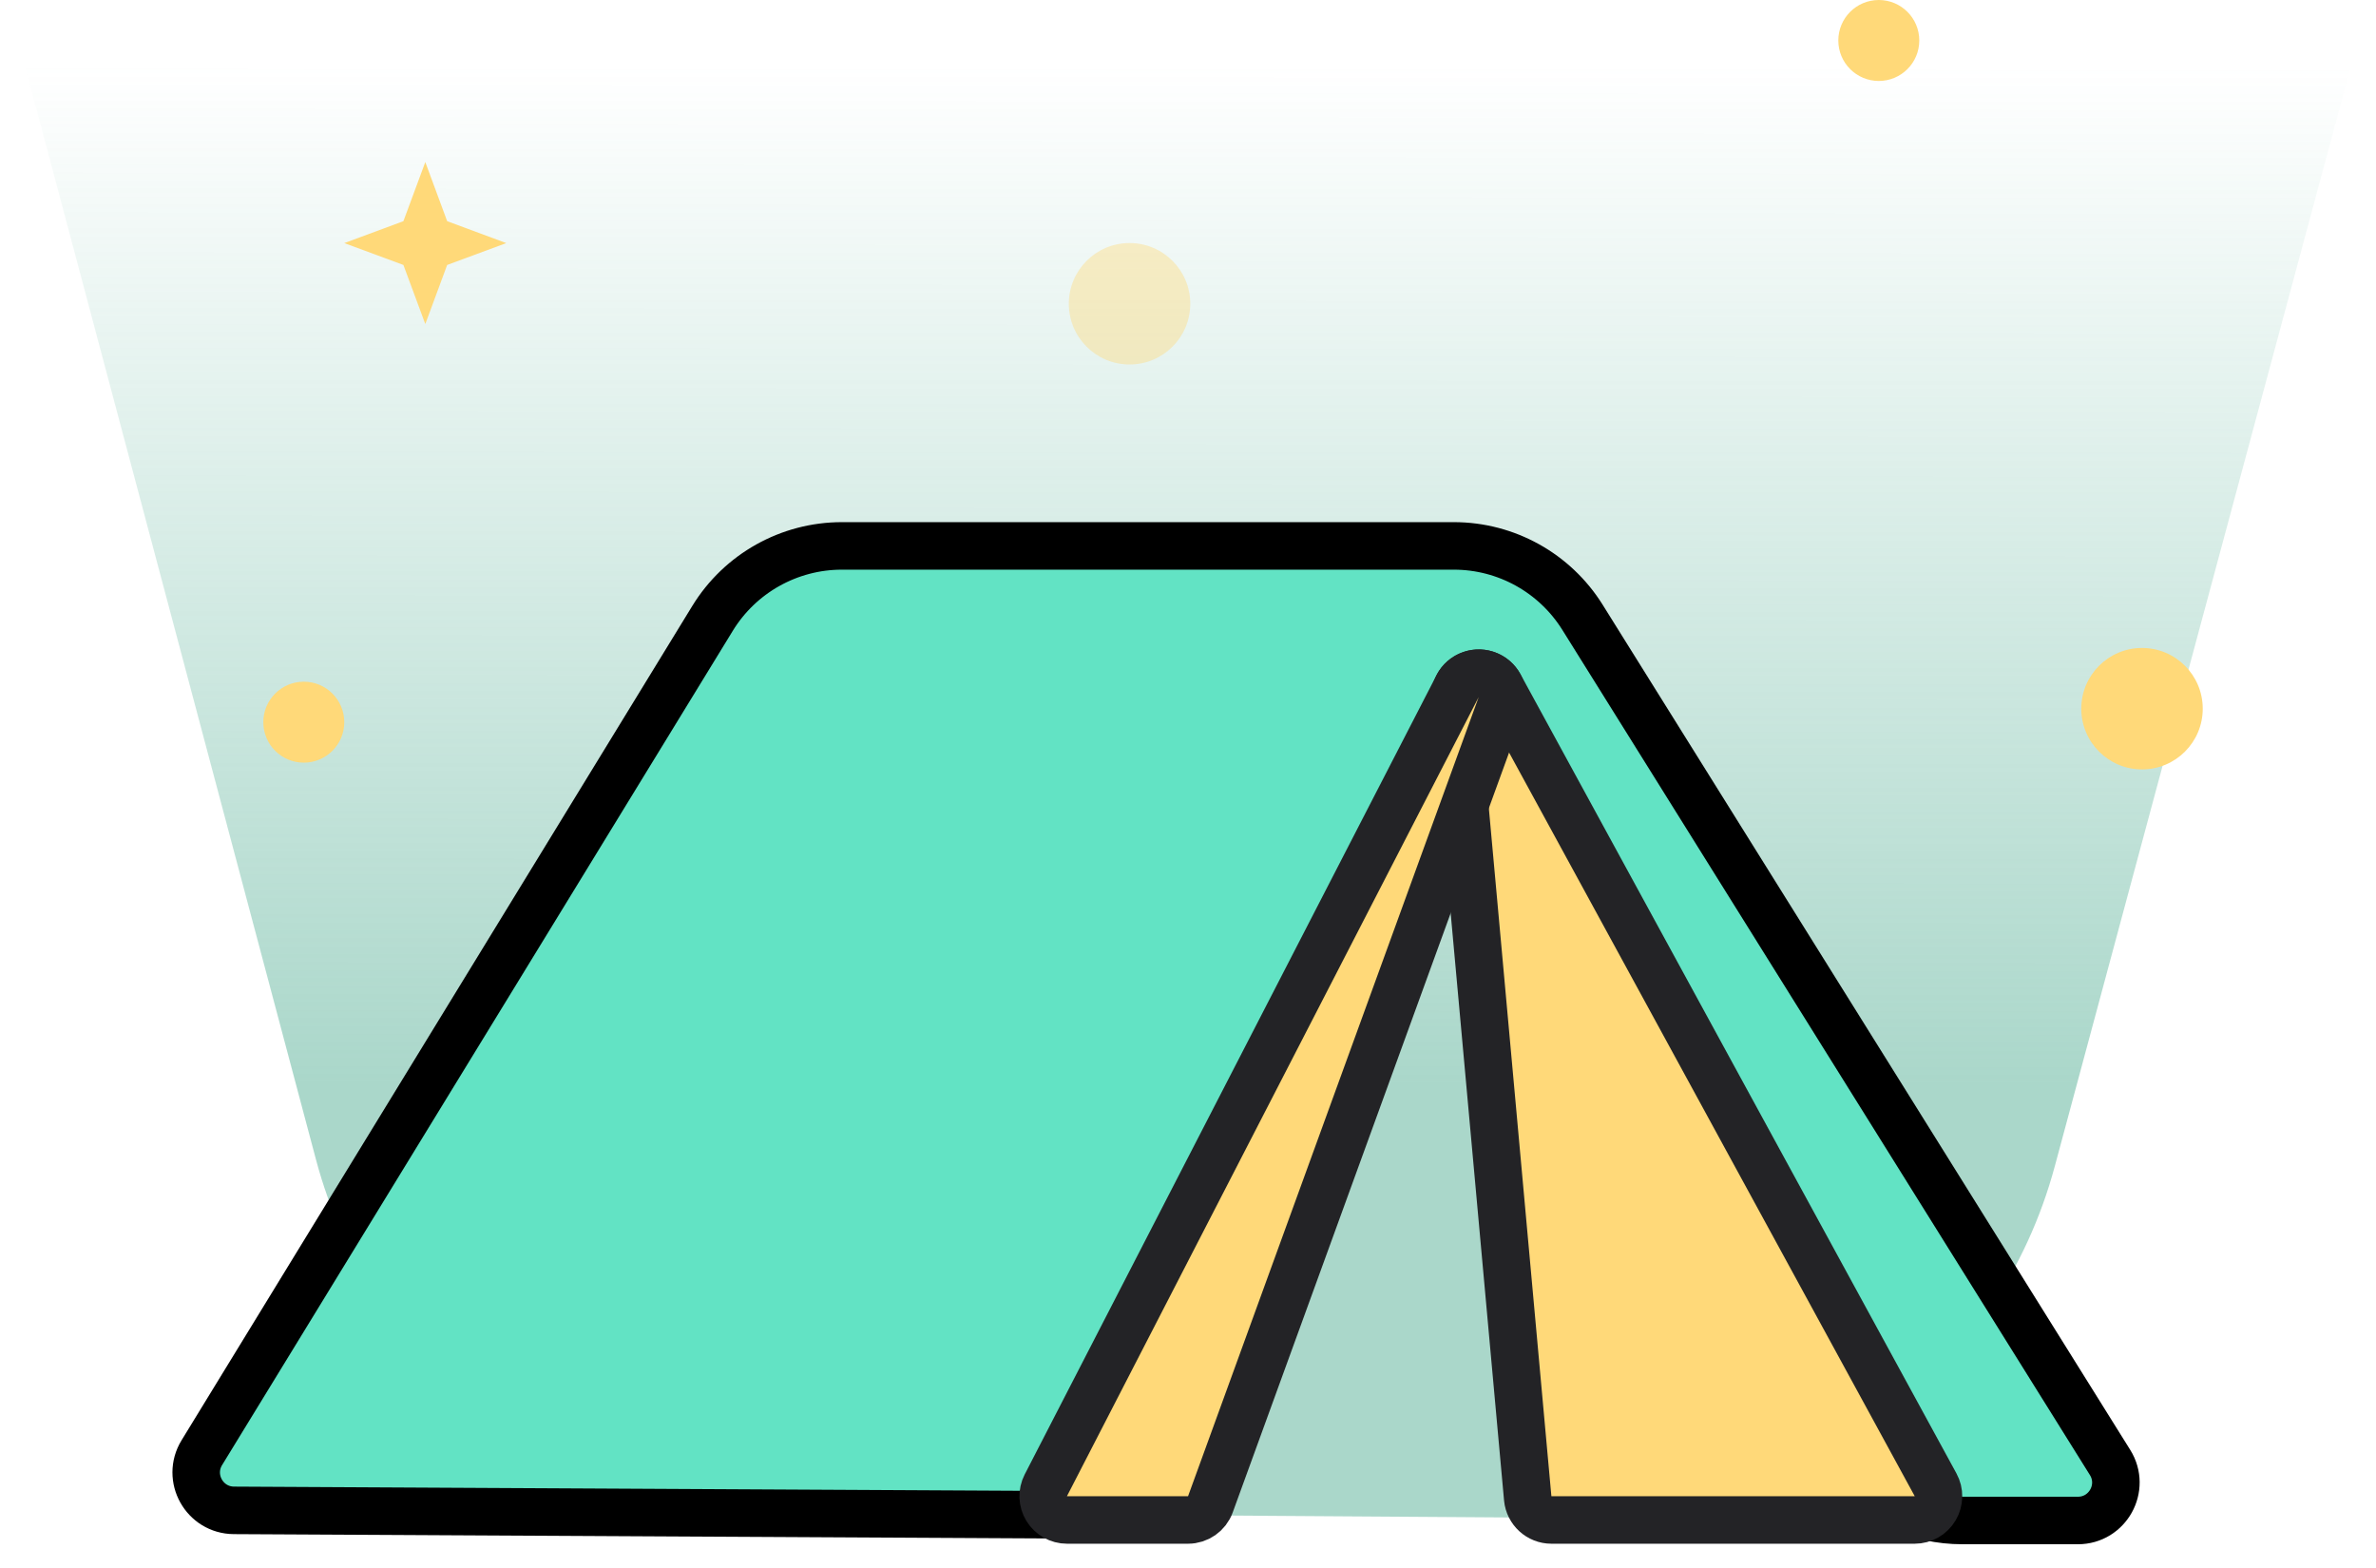
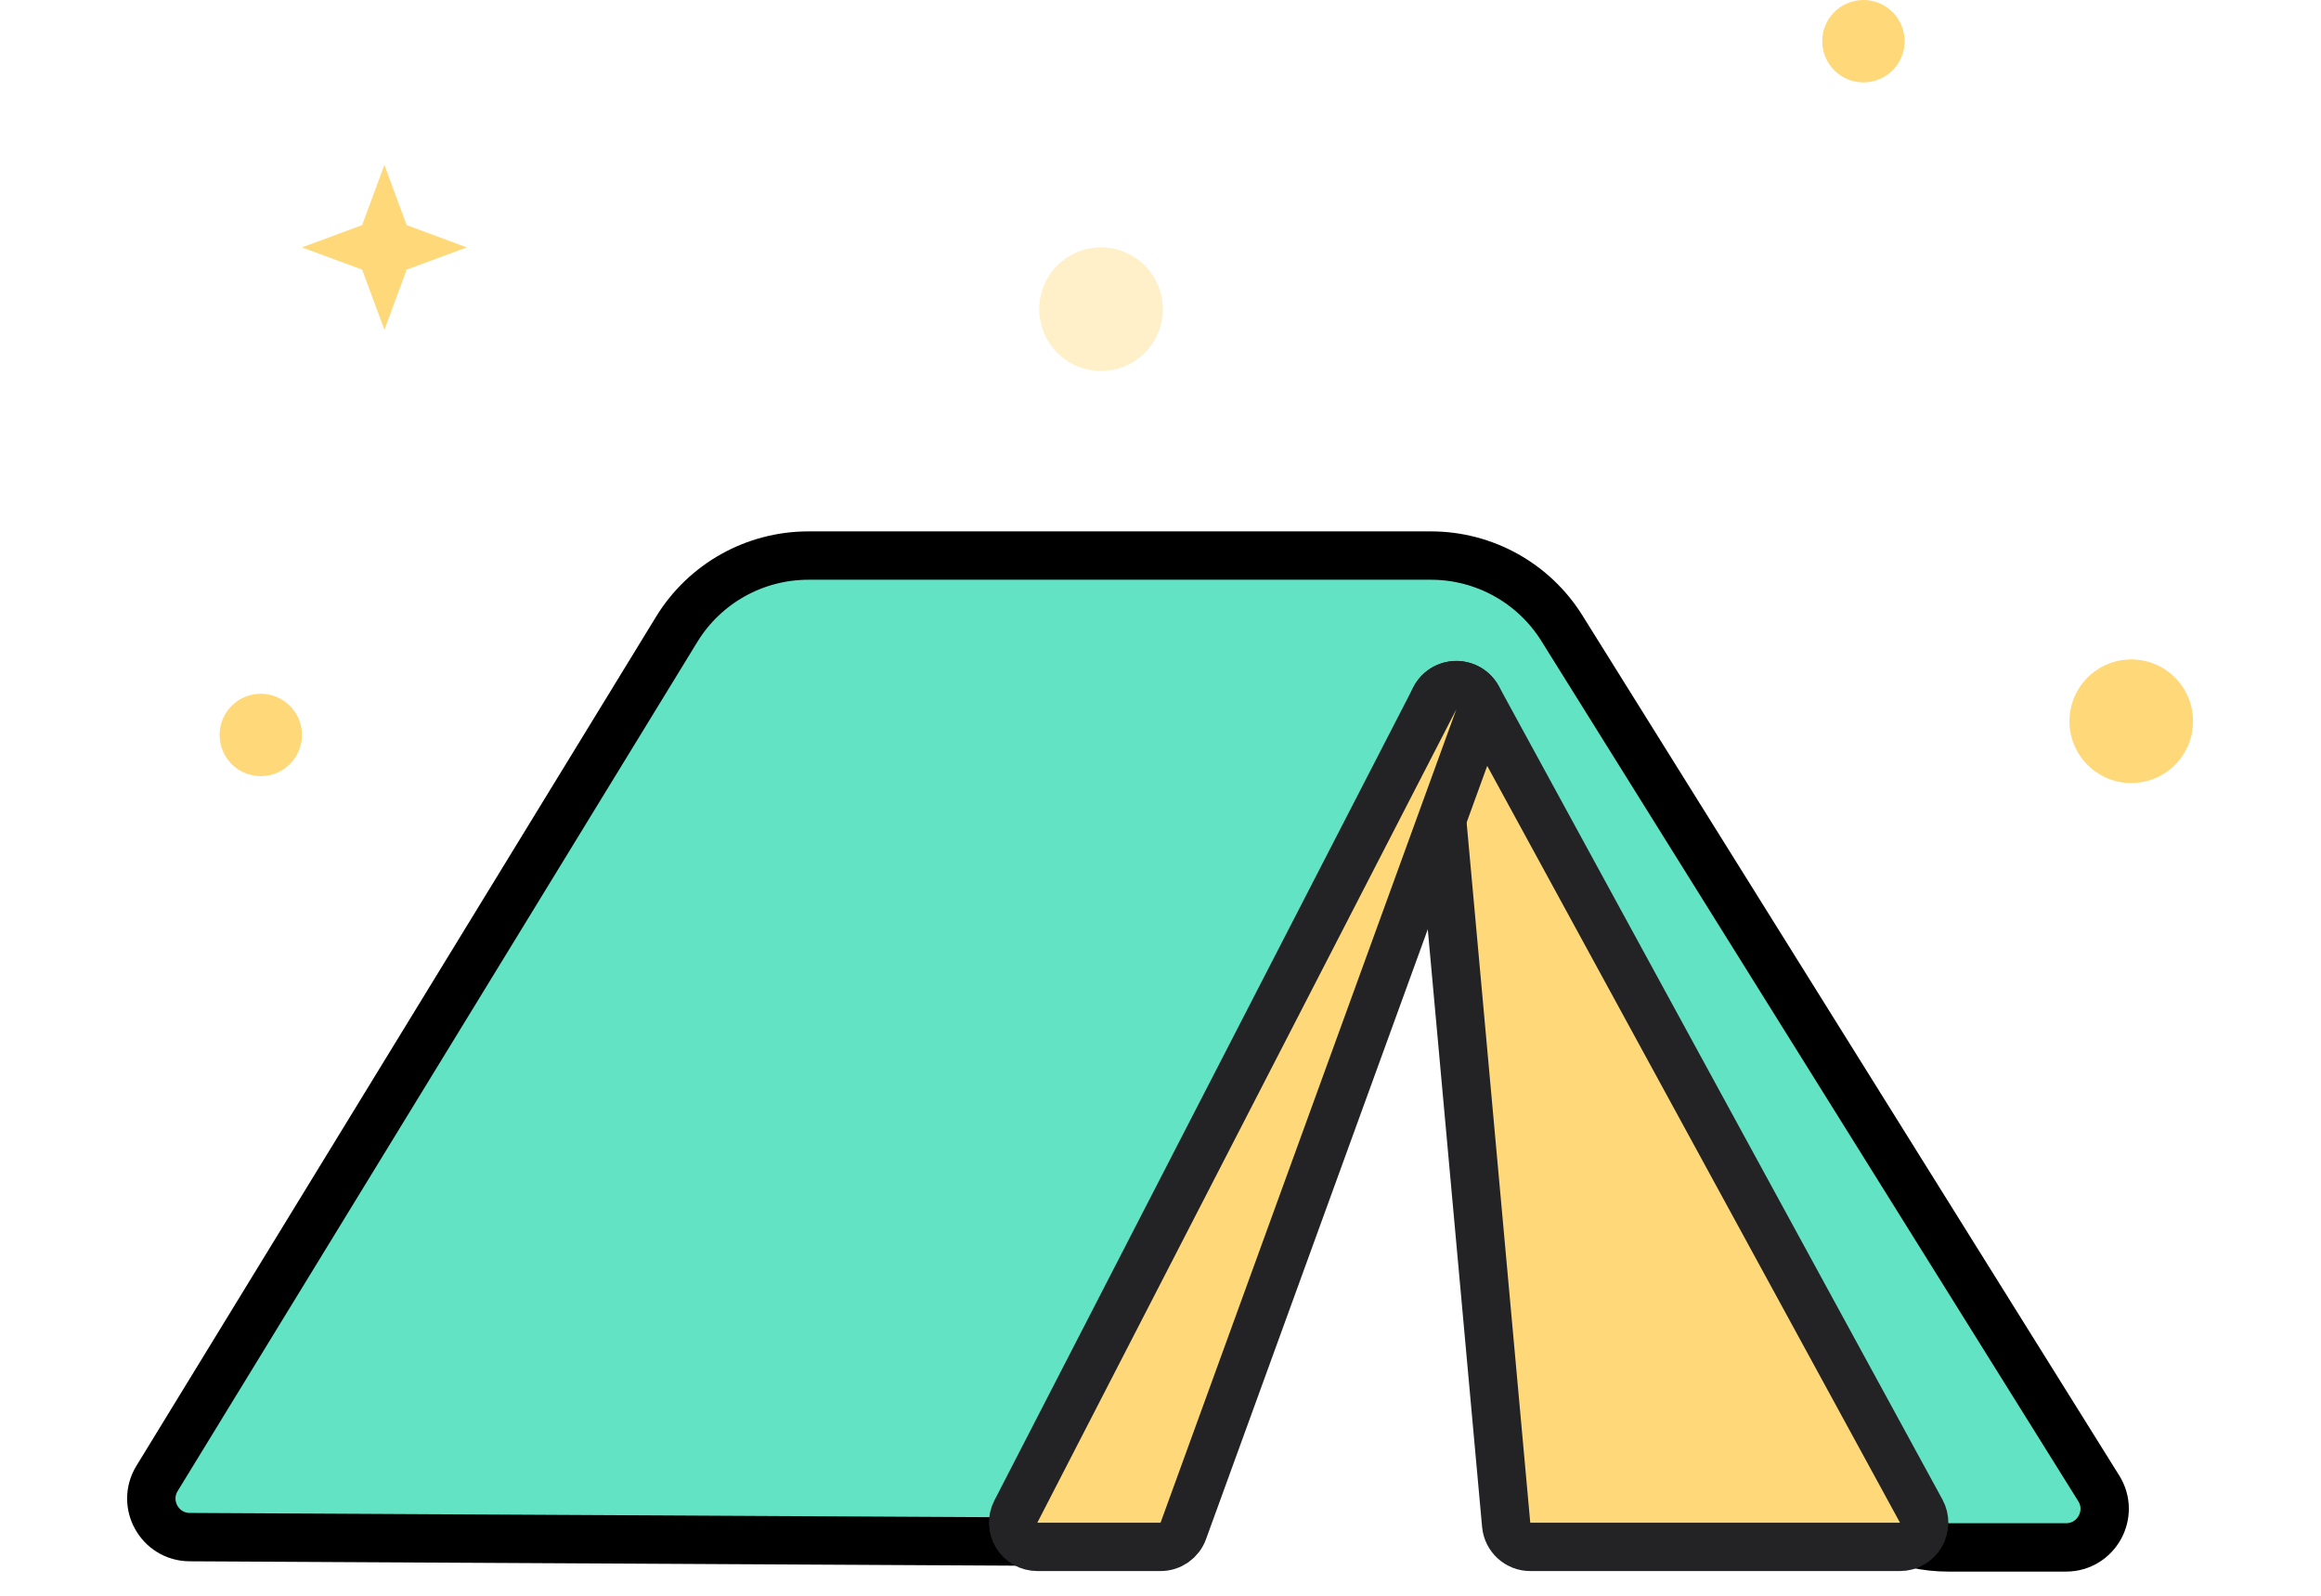
- <svg xmlns="http://www.w3.org/2000/svg" width="50" height="33" viewBox="0 0 50 33" fill="none">
-   <path opacity="0.5" d="M0.533 1.416H49.466L43.24 24.547C42.058 28.938 38.063 31.978 33.517 31.948L16.246 31.832C11.739 31.802 7.808 28.76 6.649 24.403L0.533 1.416Z" fill="url(#paint0_linear_1336_2130)" />
-   <path d="M30.594 11.489H17.717C16.606 11.489 15.574 12.067 14.994 13.015L4.247 30.573C3.923 31.103 4.302 31.784 4.924 31.787L22.631 31.881C23.697 31.887 24.695 31.36 25.292 30.477L30.594 16.692C31.764 14.961 32.384 23.512 33.764 25.081L38.895 30.916C39.501 31.605 40.374 32 41.292 32H43.727C44.353 32 44.736 31.311 44.404 30.779L33.301 12.991C32.718 12.057 31.695 11.489 30.594 11.489Z" fill="#62E3C4" stroke="black" />
-   <circle opacity="0.4" cx="23.77" cy="6.393" r="1.278" fill="#FFD979" />
-   <circle cx="45.076" cy="14.915" r="1.278" fill="#FFD979" />
-   <circle cx="39.537" cy="0.852" r="0.852" fill="#FFD979" />
-   <circle cx="6.393" cy="15.199" r="0.852" fill="#FFD979" />
-   <path d="M8.95 3.411L9.41 4.655L10.654 5.116L9.41 5.576L8.95 6.82L8.489 5.576L7.245 5.116L8.489 4.655L8.95 3.411Z" fill="#FFD979" />
-   <path d="M31.557 14.428C31.444 14.22 31.2 14.121 30.973 14.19C30.746 14.258 30.599 14.477 30.62 14.713L32.149 31.534C32.173 31.791 32.389 31.989 32.647 31.989H40.293C40.47 31.989 40.633 31.896 40.723 31.744C40.813 31.592 40.817 31.404 40.732 31.249L31.557 14.428Z" fill="#FFD979" stroke="#232326" stroke-linejoin="round" />
-   <path d="M30.674 14.439C30.794 14.204 31.077 14.104 31.319 14.21C31.56 14.316 31.678 14.591 31.588 14.839L25.471 31.66C25.4 31.857 25.212 31.989 25.002 31.989H22.453C22.279 31.989 22.117 31.898 22.026 31.749C21.935 31.6 21.929 31.415 22.008 31.26L30.674 14.439Z" fill="#FFD979" stroke="#232326" stroke-linejoin="round" />
-   <defs>
-     <linearGradient id="paint0_linear_1336_2130" x1="25.091" y1="1.416" x2="25.079" y2="22.821" gradientUnits="userSpaceOnUse">
-       <stop stop-color="#55AF95" stop-opacity="0" />
-       <stop offset="1" stop-color="#55AF95" />
-     </linearGradient>
-   </defs>
+ <svg xmlns="http://www.w3.org/2000/svg" width="48" height="33" viewBox="0 0 48 33" fill="none">
+   <path d="M29.594 11.489H16.717C15.606 11.489 14.574 12.067 13.994 13.015L3.248 30.573C2.923 31.103 3.302 31.784 3.924 31.787L21.631 31.881C22.697 31.887 23.695 31.36 24.292 30.477L29.594 16.692C30.764 14.961 31.384 23.512 32.764 25.081L37.895 30.916C38.501 31.605 39.374 32 40.292 32H42.727C43.353 32 43.736 31.311 43.404 30.779L32.301 12.991C31.718 12.057 30.695 11.489 29.594 11.489Z" fill="#62E3C4" stroke="black" />
+   <circle opacity="0.4" cx="22.77" cy="6.393" r="1.278" fill="#FFD979" />
+   <circle cx="44.076" cy="14.915" r="1.278" fill="#FFD979" />
+   <circle cx="38.537" cy="0.852" r="0.852" fill="#FFD979" />
+   <circle cx="5.393" cy="15.199" r="0.852" fill="#FFD979" />
+   <path d="M7.95 3.411L8.41 4.655L9.654 5.116L8.41 5.576L7.95 6.82L7.489 5.576L6.245 5.116L7.489 4.655L7.95 3.411Z" fill="#FFD979" />
+   <path d="M39.293 31.989C39.47 31.989 39.633 31.896 39.723 31.744C39.813 31.592 39.817 31.404 39.732 31.249L30.557 14.428C30.444 14.22 30.2 14.121 29.973 14.19C29.746 14.258 29.599 14.477 29.62 14.713L31.149 31.534C31.173 31.791 31.389 31.989 31.647 31.989H39.293Z" fill="#FFD979" stroke="#232326" stroke-linejoin="round" />
+   <path d="M21.453 31.989C21.279 31.989 21.117 31.898 21.026 31.749C20.935 31.6 20.929 31.415 21.008 31.26L29.674 14.439C29.794 14.204 30.077 14.104 30.319 14.21C30.56 14.316 30.678 14.591 30.588 14.839L24.471 31.66C24.4 31.857 24.212 31.989 24.002 31.989H21.453Z" fill="#FFD979" stroke="#232326" stroke-linejoin="round" />
</svg>
